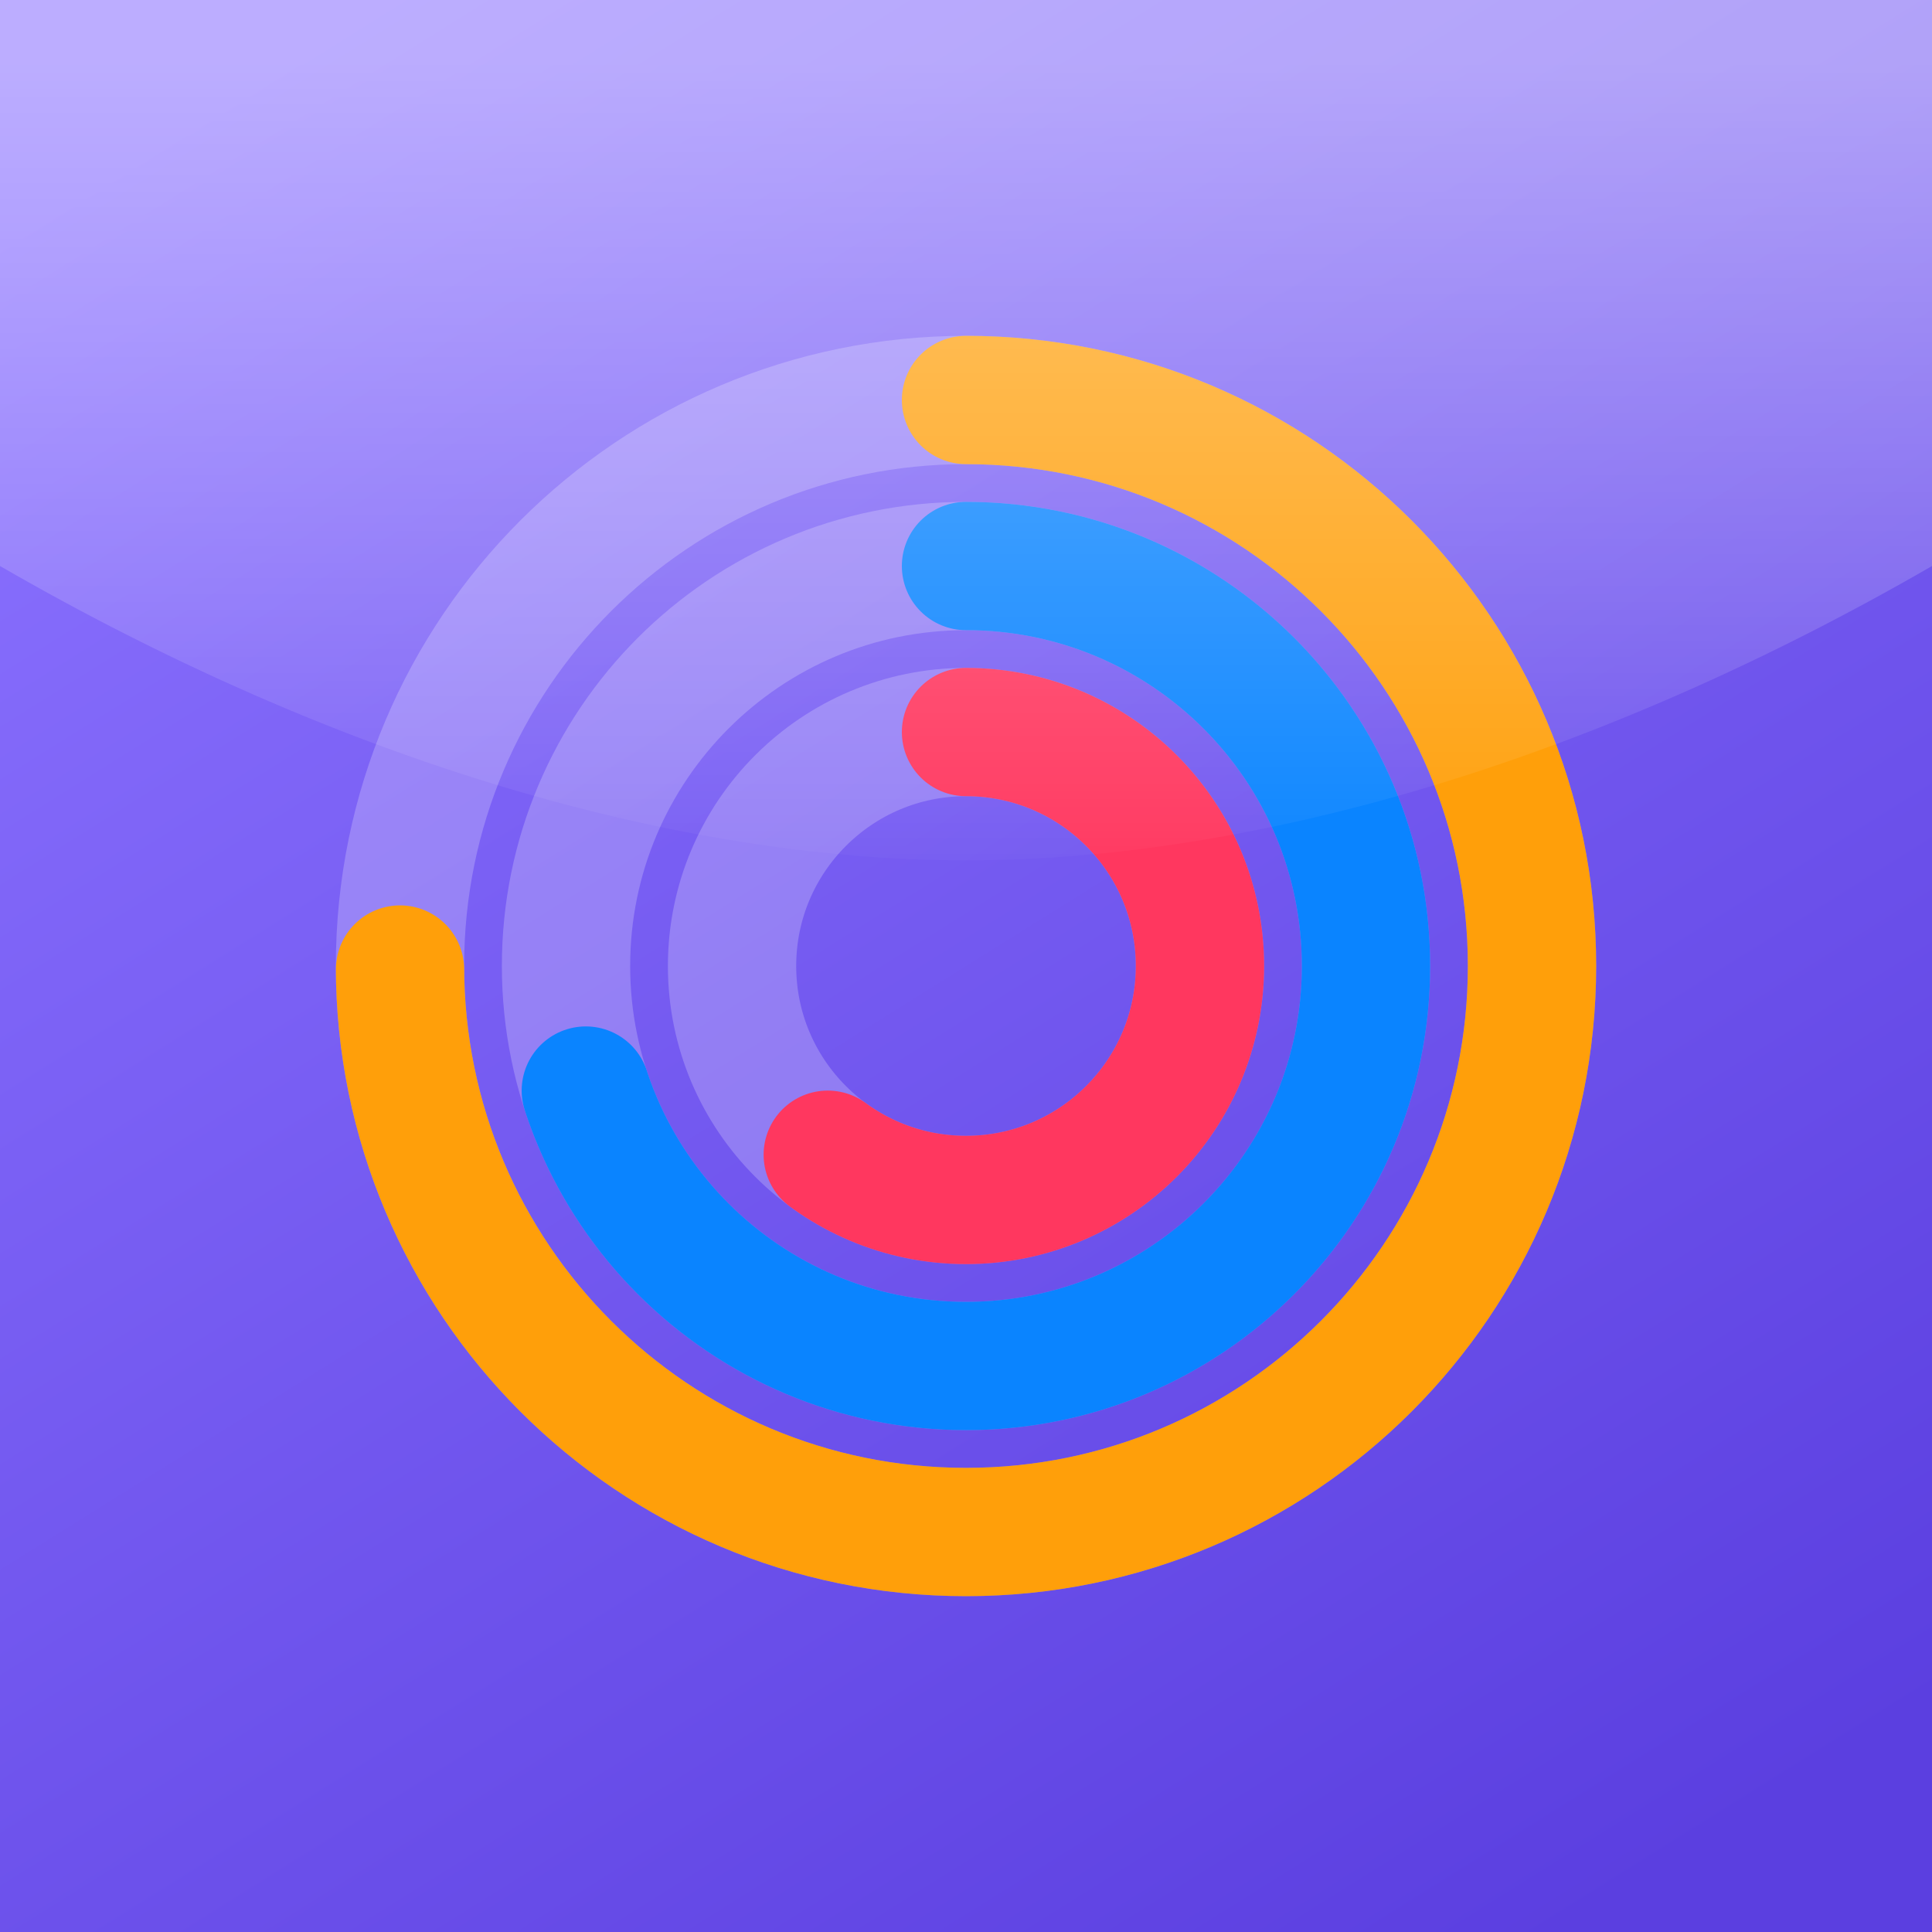
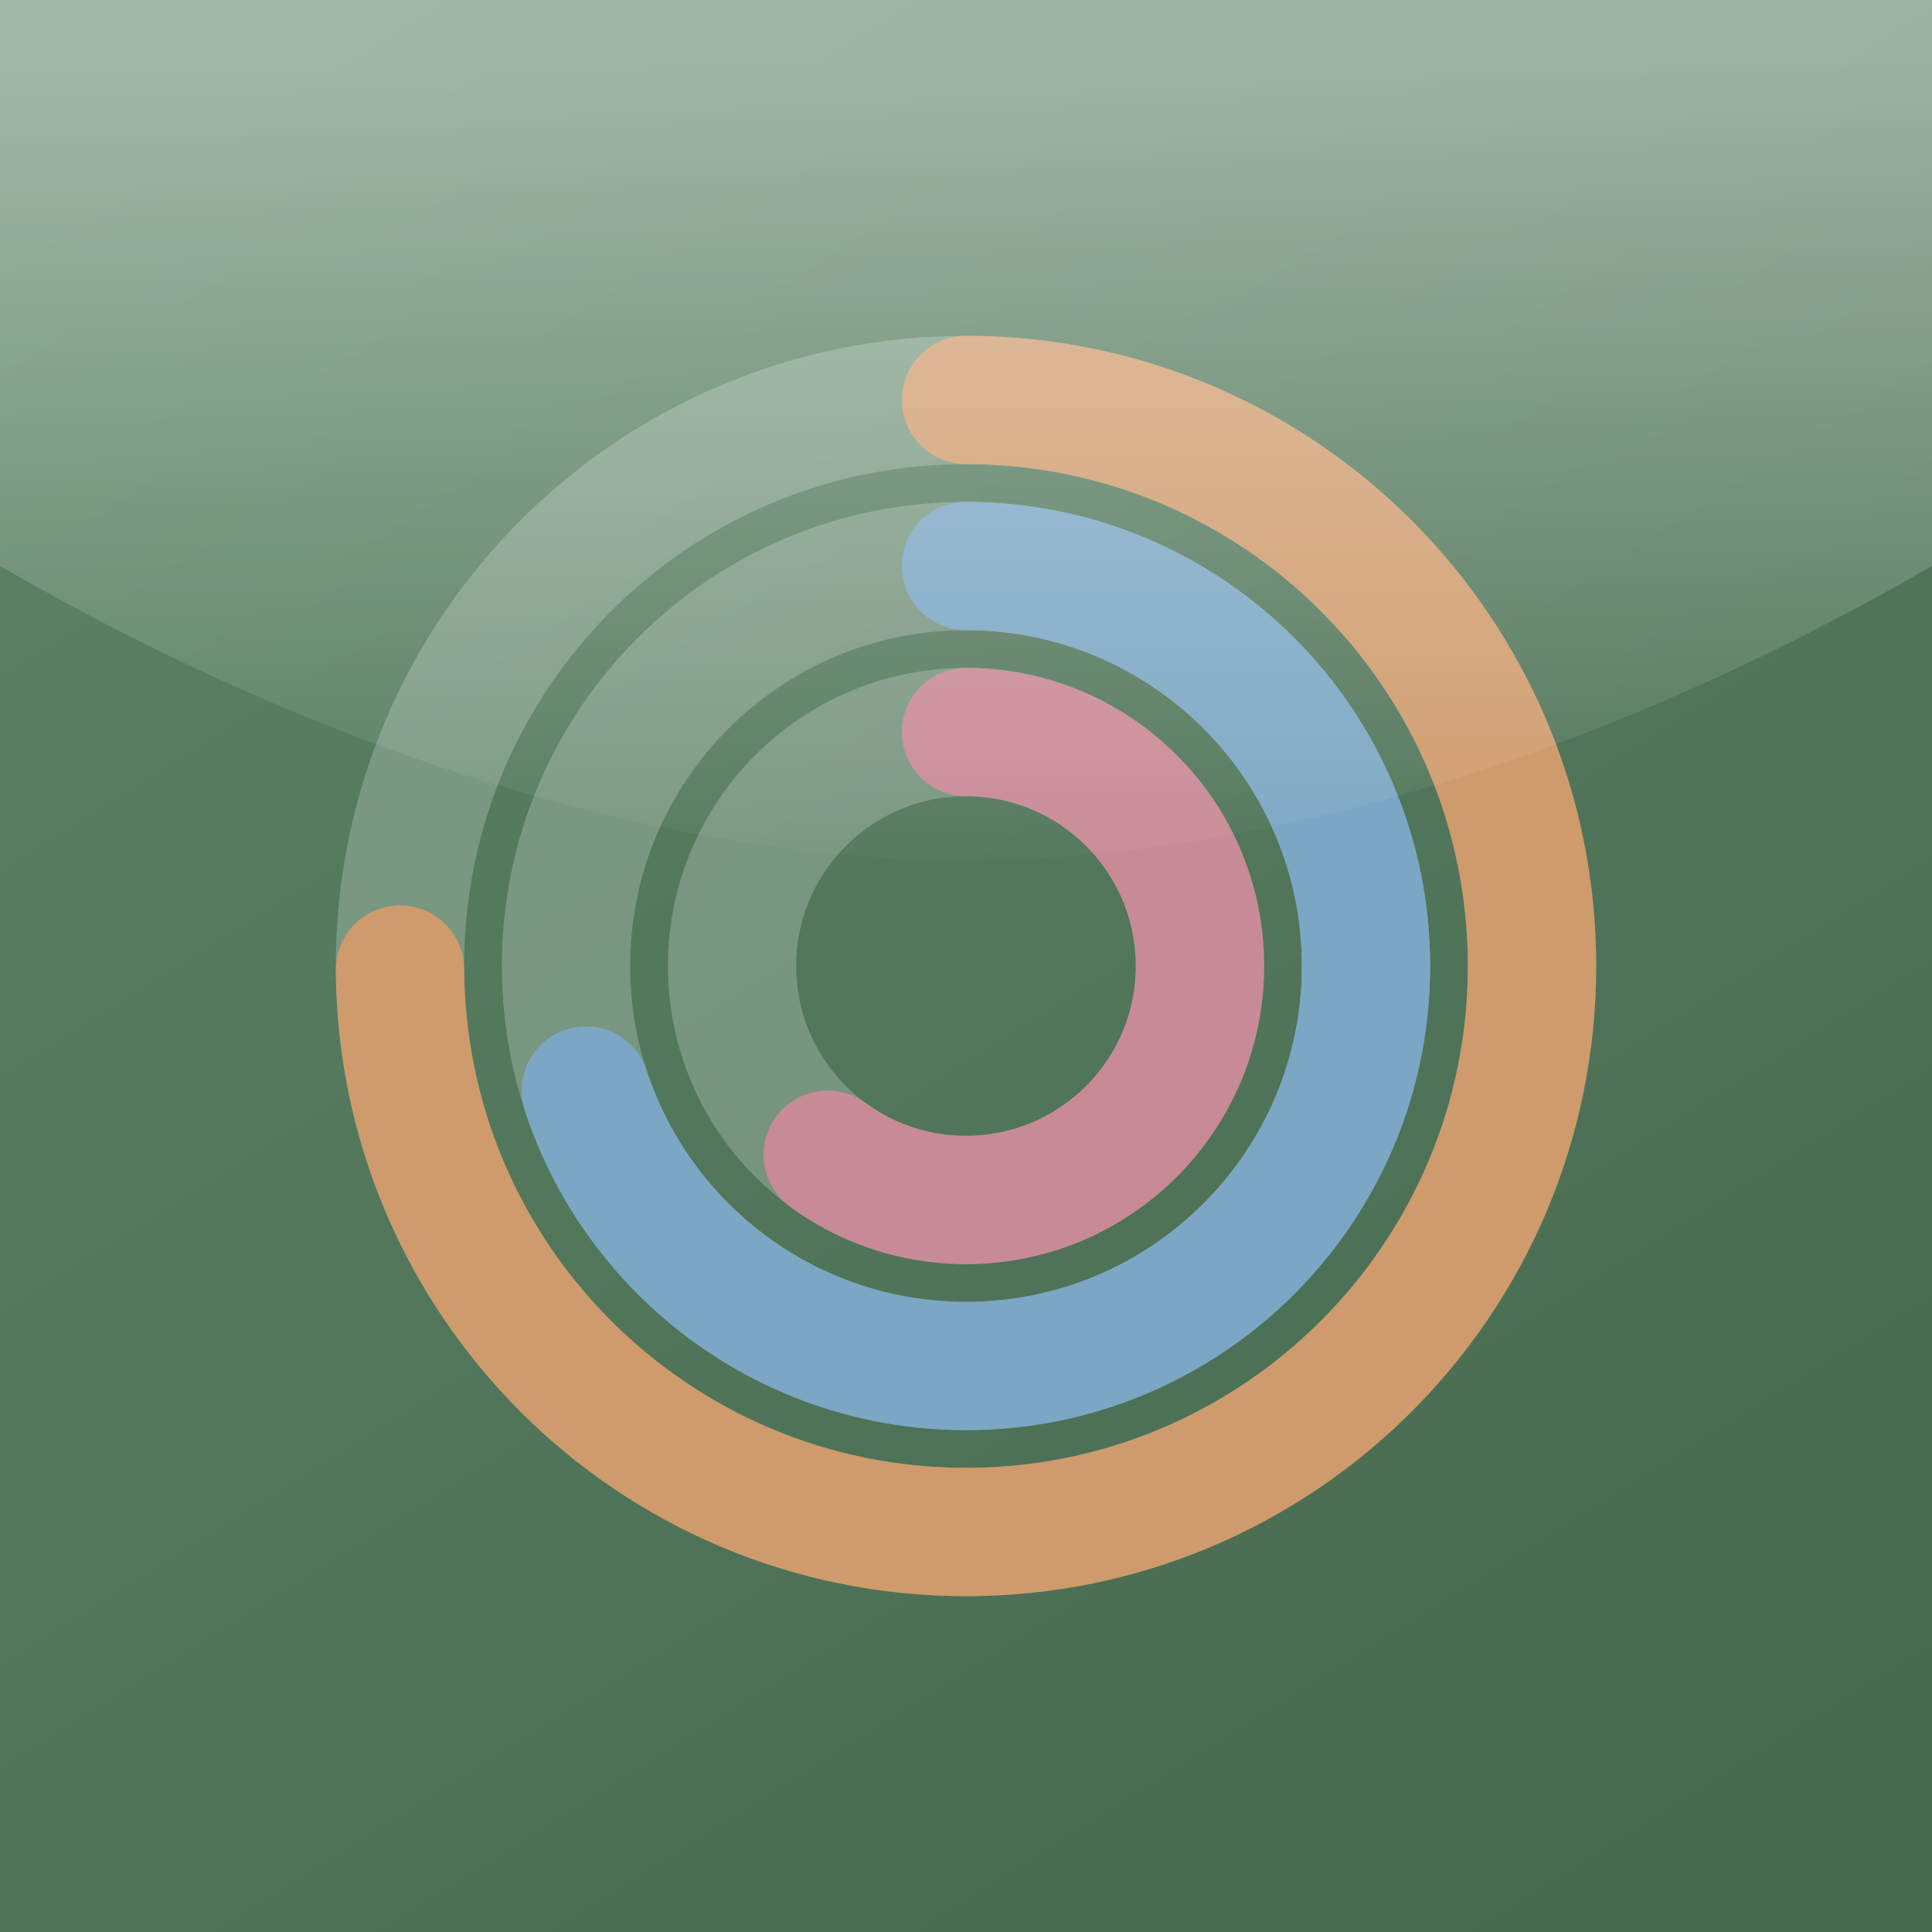
<svg xmlns="http://www.w3.org/2000/svg" width="1024" height="1024" viewBox="0 0 1024 1024" fill="none">
  <defs>
    <linearGradient id="tile" x1="192" y1="0" x2="832" y2="1024" gradientUnits="userSpaceOnUse">
-       <stop offset="0" stop-color="#8B72FF" />
-       <stop offset="1" stop-color="#5B3FE0" />
+       <stop offset="0" stop-color="#5C8466" />
+       <stop offset="1" stop-color="#47694F" />
    </linearGradient>
    <linearGradient id="specular" x1="512" y1="32" x2="512" y2="480" gradientUnits="userSpaceOnUse">
      <stop offset="0" stop-color="#ffffff" stop-opacity=".42" />
      <stop offset="1" stop-color="#ffffff" stop-opacity="0" />
    </linearGradient>
  </defs>
  <rect width="1024" height="1024" fill="url(#tile)" />
  <g transform="scale(2)">
    <g fill="none" stroke-linecap="round" transform="rotate(-90 256 256)">
      <circle cx="256" cy="256" r="150" stroke="#ffffff" stroke-opacity=".22" stroke-width="34" />
-       <circle cx="256" cy="256" r="150" stroke="#FF9F0A" stroke-width="34" stroke-dasharray="942" stroke-dashoffset="236" />
+       <circle cx="256" cy="256" r="150" stroke="#CF9B6C" stroke-width="34" stroke-dasharray="942" stroke-dashoffset="236" />
      <circle cx="256" cy="256" r="106" stroke="#ffffff" stroke-opacity=".22" stroke-width="34" />
-       <circle cx="256" cy="256" r="106" stroke="#0A84FF" stroke-width="34" stroke-dasharray="666" stroke-dashoffset="200" />
+       <circle cx="256" cy="256" r="106" stroke="#7BA7C4" stroke-width="34" stroke-dasharray="666" stroke-dashoffset="200" />
      <circle cx="256" cy="256" r="62" stroke="#ffffff" stroke-opacity=".22" stroke-width="34" />
-       <circle cx="256" cy="256" r="62" stroke="#FF375F" stroke-width="34" stroke-dasharray="390" stroke-dashoffset="156" />
+       <circle cx="256" cy="256" r="62" stroke="#C98A97" stroke-width="34" stroke-dasharray="390" stroke-dashoffset="156" />
    </g>
  </g>
  <path d="M0 0h1024v300c-180 104-360 156-512 156S180 404 0 300Z" fill="url(#specular)" />
</svg>
